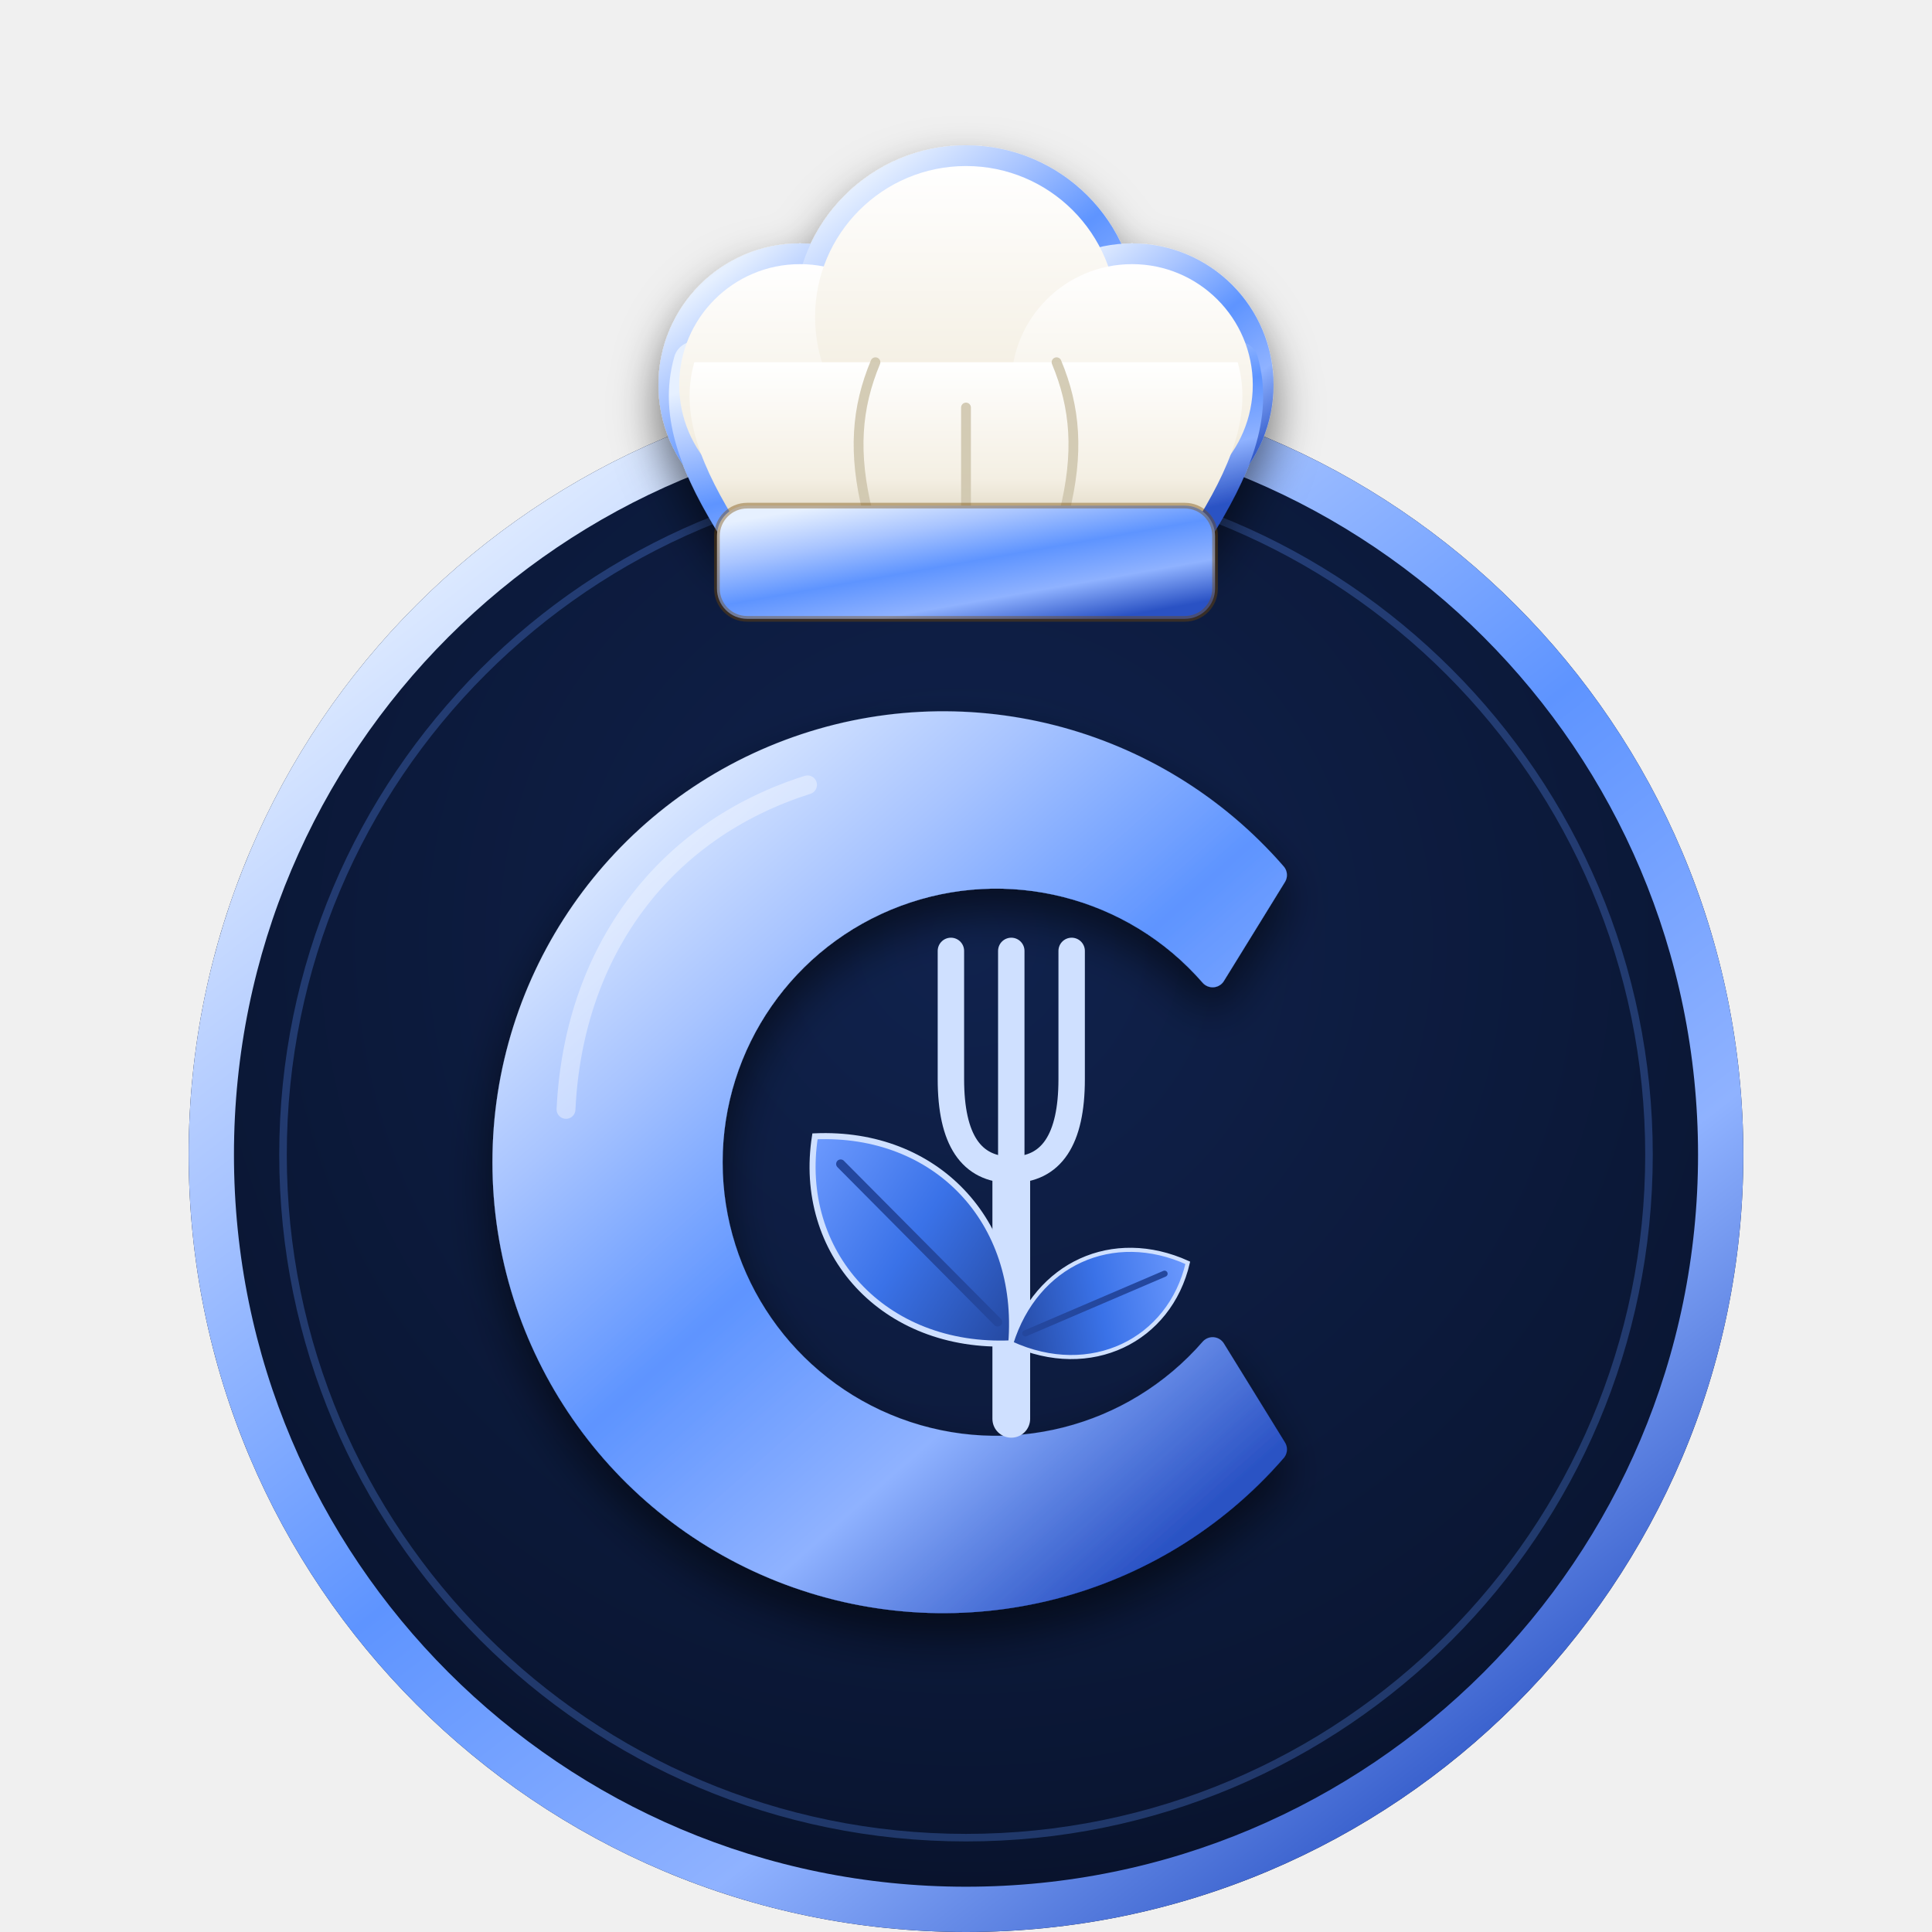
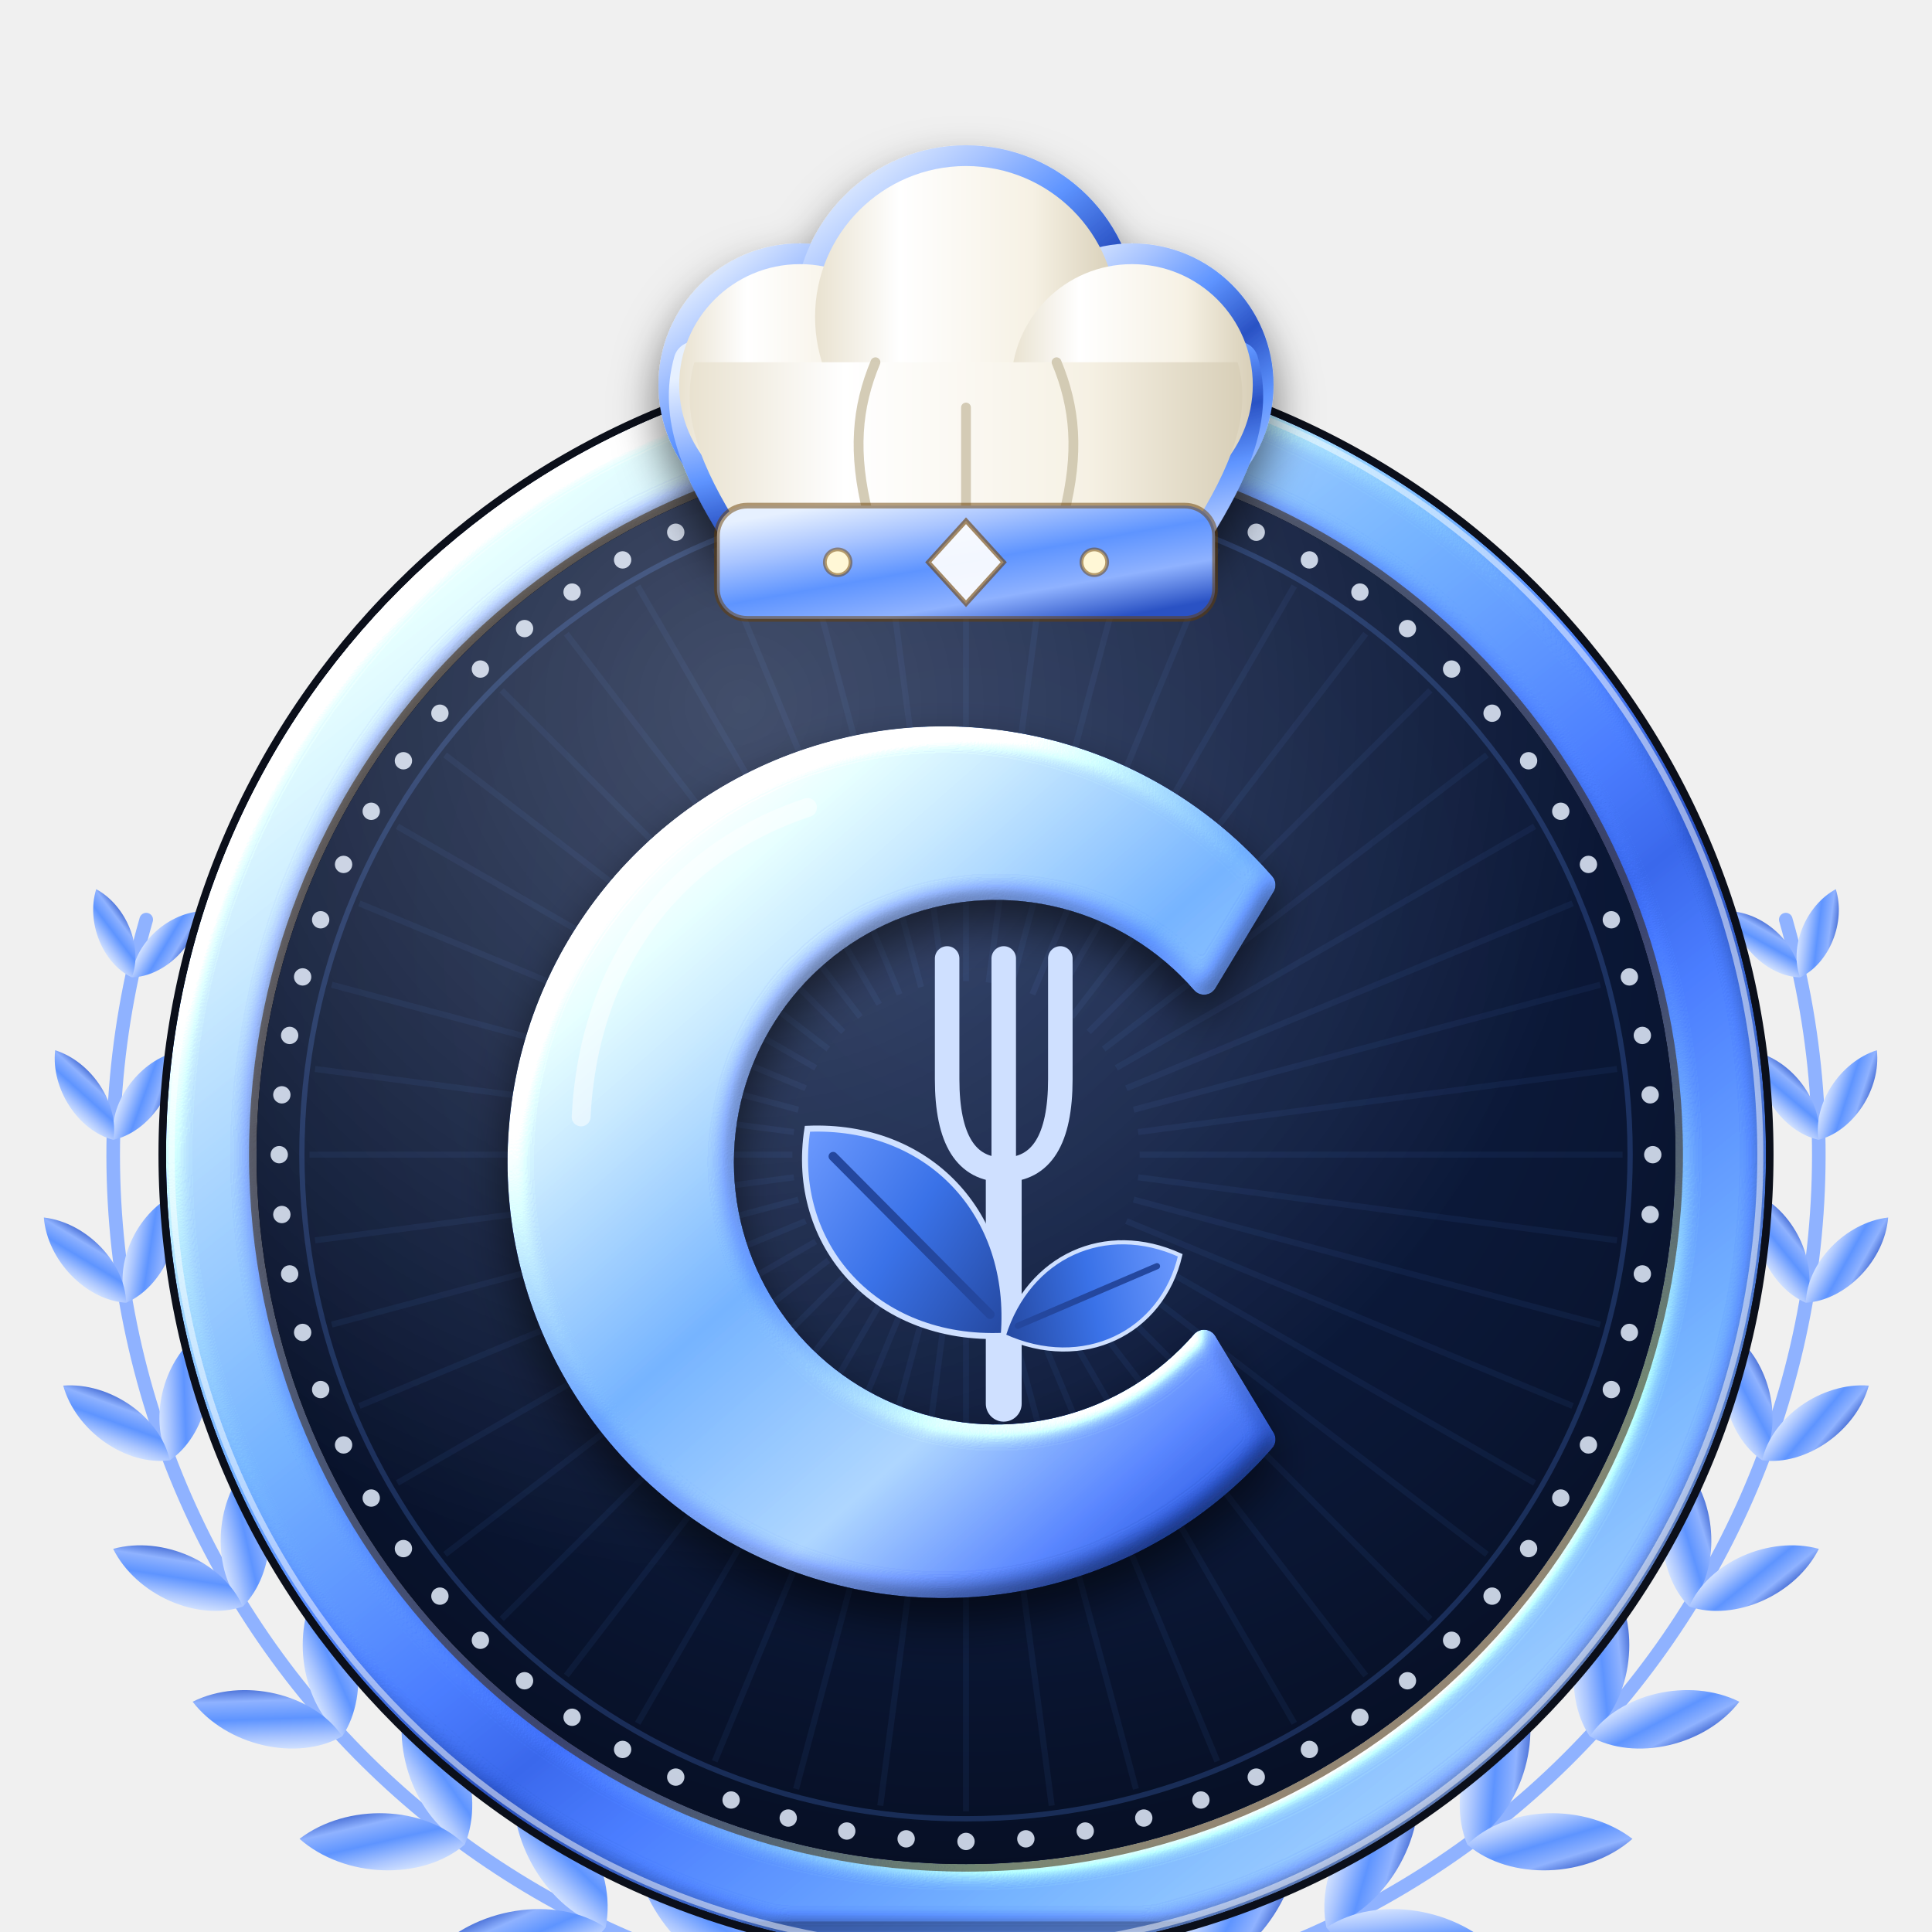
<svg xmlns="http://www.w3.org/2000/svg" width="512" height="512" viewBox="0 0 512 512">
  <defs>
    <linearGradient id="i-zafiro-metal" x1="0.15" y1="0.05" x2="0.85" y2="0.95">
      <stop offset="0.00" stop-color="#E6F0FF" />
      <stop offset="0.25" stop-color="#A8C4FF" />
      <stop offset="0.50" stop-color="#5E94FF" />
      <stop offset="0.75" stop-color="#8FB2FF" />
      <stop offset="1.00" stop-color="#2A52C4" />
    </linearGradient>
    <linearGradient id="i-zafiro-metalOsc" x1="0" y1="0" x2="1" y2="1">
      <stop offset="0.00" stop-color="#6E9BFF" />
      <stop offset="0.50" stop-color="#3A72E8" />
      <stop offset="1.00" stop-color="#24479E" />
    </linearGradient>
-     <radialGradient id="i-zafiro-disco" cx="50%" cy="36%" r="78%">
+     <linearGradient id="i-zafiro-bisel" x1="0.1" y1="0" x2="0.9" y2="1">
+       <stop offset="0.00" stop-color="#E6F0FF" />
+       <stop offset="0.20" stop-color="#A8C4FF" />
+       <stop offset="0.40" stop-color="#5E94FF" />
+       <stop offset="0.60" stop-color="#2A52C4" />
+       <stop offset="0.80" stop-color="#5E94FF" />
+       <stop offset="1.00" stop-color="#A8C4FF" />
+     </linearGradient>
+     <radialGradient id="i-zafiro-disco" cx="50%" cy="34%" r="80%">
      <stop offset="0" stop-color="#10224D" />
-       <stop offset=".72" stop-color="#0A1633" />
+       <stop offset=".62" stop-color="#0A1633" />
      <stop offset="1" stop-color="#040A1A" />
    </radialGradient>
-     <linearGradient id="i-zafiro-gorro" x1="0" y1="0" x2="0" y2="1">
-       <stop offset="0" stop-color="#FFFFFF" />
-       <stop offset=".7" stop-color="#F4EFE3" />
-       <stop offset="1" stop-color="#DDD5C0" />
+     <radialGradient id="i-zafiro-brillo" cx="34%" cy="18%" r="62%">
+       <stop offset="0" stop-color="#FFFFFF" stop-opacity=".22" />
+       <stop offset="1" stop-color="#FFFFFF" stop-opacity="0" />
+     </radialGradient>
+     <linearGradient id="i-zafiro-gorro" x1="0" y1="0" x2="1" y2="0">
+       <stop offset="0" stop-color="#E9E2D0" />
+       <stop offset=".28" stop-color="#FFFFFF" />
+       <stop offset=".72" stop-color="#F6F1E4" />
+       <stop offset="1" stop-color="#D8CFB8" />
    </linearGradient>
    <linearGradient id="i-zafiro-cubierto" x1="0" y1="0" x2="0" y2="1">
      <stop offset="0" stop-color="#FFFBEA" />
      <stop offset="1" stop-color="#CFE0FF" />
    </linearGradient>
    <filter id="i-zafiro-sombra" x="-25%" y="-25%" width="150%" height="150%">
      <feDropShadow dx="0" dy="6" stdDeviation="6" flood-color="#000" flood-opacity=".55" />
    </filter>
+     <filter id="i-zafiro-relieve" x="-8%" y="-8%" width="116%" height="116%" color-interpolation-filters="sRGB">
+       <feGaussianBlur in="SourceAlpha" stdDeviation="2.8" result="b" />
+       <feDiffuseLighting in="b" surfaceScale="6" diffuseConstant="1.1" lighting-color="#FFFFFF" result="d">
+         <feDistantLight azimuth="235" elevation="46" />
+       </feDiffuseLighting>
+       <feComposite in="SourceGraphic" in2="d" operator="arithmetic" k1="1.45" k2="0" k3="0" k4="0" result="sombreado" />
+       <feSpecularLighting in="b" surfaceScale="6" specularConstant="0.95" specularExponent="34" lighting-color="#E6F0FF" result="s">
+         <feDistantLight azimuth="235" elevation="46" />
+       </feSpecularLighting>
+       <feComposite in="s" in2="SourceAlpha" operator="in" result="brillo" />
+       <feComposite in="sombreado" in2="brillo" operator="arithmetic" k1="0" k2="1" k3="0.6" k4="0" result="metal" />
+       <feComposite in="metal" in2="SourceAlpha" operator="in" />
+     </filter>
+     <filter id="i-zafiro-halo" x="-30%" y="-30%" width="160%" height="160%">
+       <feGaussianBlur in="SourceAlpha" stdDeviation="14" result="g" />
+       <feFlood flood-color="#5E94FF" flood-opacity=".55" />
+       <feComposite in2="g" operator="in" />
+       <feMerge>
+         <feMergeNode />
+         <feMergeNode in="SourceGraphic" />
+       </feMerge>
+     </filter>
  </defs>
  <g id="i-zafiro-isotipo">
-     <circle cx="256" cy="306" r="206" fill="url(#i-zafiro-disco)" />
-     <circle cx="256" cy="306" r="200" fill="none" stroke="url(#i-zafiro-metal)" stroke-width="12" />
-     <circle cx="256" cy="306" r="181" fill="none" stroke="#5E94FF" stroke-opacity=".28" stroke-width="2" />
-     <path d="M337.55 231.90 A116 116 0 1 0 337.55 384.10 L321.36 357.86 A76 76 0 1 1 321.36 258.14 Z" fill="url(#i-zafiro-metal)" stroke="url(#i-zafiro-metal)" stroke-width="7" stroke-linejoin="round" filter="url(#i-zafiro-sombra)" />
-     <path d="M150 294 C152 252 176 220 214 208" fill="none" stroke="#FFFFFF" stroke-opacity=".38" stroke-width="5" stroke-linecap="round" />
+     <path d="M224.55 529.80 A226 226 0 0 1 38.75 243.71" fill="none" stroke="#8FB2FF" stroke-width="3.6" stroke-linecap="round" />
+     <path d="M0 0 C12.50 -11.50 36.00 -11.50 50.00 0 C36.00 11.50 12.50 11.50 0 0 Z" transform="translate(201.33 525.29) rotate(-132.00)" fill="url(#i-zafiro-metal)" />
+     <path d="M0 0 C12.50 -11.50 36.00 -11.50 50.00 0 C36.00 11.50 12.50 11.50 0 0 Z" transform="translate(201.33 525.29) rotate(-200.00)" fill="url(#i-zafiro-metal)" />
+     <path d="M0 0 C11.72 -10.79 33.77 -10.79 46.90 0 C33.77 10.79 11.72 10.79 0 0 Z" transform="translate(160.49 510.83) rotate(-121.00)" fill="url(#i-zafiro-metal)" />
+     <path d="M0 0 C11.72 -10.79 33.77 -10.79 46.90 0 C33.77 10.79 11.72 10.79 0 0 Z" transform="translate(160.49 510.83) rotate(-189.00)" fill="url(#i-zafiro-metal)" />
+     <path d="M0 0 C10.95 -10.07 31.54 -10.07 43.80 0 C31.54 10.07 10.95 10.07 0 0 Z" transform="translate(123.16 488.84) rotate(-110.00)" fill="url(#i-zafiro-metal)" />
+     <path d="M0 0 C10.95 -10.07 31.54 -10.07 43.80 0 C31.54 10.07 10.95 10.07 0 0 Z" transform="translate(123.16 488.84) rotate(-178.00)" fill="url(#i-zafiro-metal)" />
+     <path d="M0 0 C10.18 -9.36 29.30 -9.36 40.70 0 C29.30 9.36 10.18 9.36 0 0 Z" transform="translate(90.71 460.13) rotate(-99.00)" fill="url(#i-zafiro-metal)" />
+     <path d="M0 0 C10.18 -9.36 29.30 -9.36 40.70 0 C29.30 9.36 10.18 9.36 0 0 Z" transform="translate(90.71 460.13) rotate(-167.00)" fill="url(#i-zafiro-metal)" />
+     <path d="M0 0 C9.40 -8.65 27.07 -8.65 37.60 0 C27.07 8.65 9.40 8.65 0 0 Z" transform="translate(64.34 425.76) rotate(-88.00)" fill="url(#i-zafiro-metal)" />
+     <path d="M0 0 C9.40 -8.65 27.07 -8.65 37.60 0 C27.07 8.65 9.40 8.65 0 0 Z" transform="translate(64.34 425.76) rotate(-156.00)" fill="url(#i-zafiro-metal)" />
+     <path d="M0 0 C8.63 -7.94 24.84 -7.94 34.50 0 C24.84 7.94 8.63 7.94 0 0 Z" transform="translate(45.01 386.99) rotate(-77.00)" fill="url(#i-zafiro-metal)" />
+     <path d="M0 0 C8.63 -7.94 24.84 -7.94 34.50 0 C24.84 7.94 8.63 7.94 0 0 Z" transform="translate(45.01 386.99) rotate(-145.00)" fill="url(#i-zafiro-metal)" />
+     <path d="M0 0 C7.85 -7.22 22.61 -7.22 31.40 0 C22.61 7.22 7.85 7.22 0 0 Z" transform="translate(33.43 345.24) rotate(-66.00)" fill="url(#i-zafiro-metal)" />
+     <path d="M0 0 C7.85 -7.22 22.61 -7.22 31.40 0 C22.61 7.22 7.85 7.22 0 0 Z" transform="translate(33.43 345.24) rotate(-134.00)" fill="url(#i-zafiro-metal)" />
+     <path d="M0 0 C7.08 -6.51 20.38 -6.51 28.30 0 C20.38 6.51 7.08 6.51 0 0 Z" transform="translate(30.03 302.06) rotate(-55.00)" fill="url(#i-zafiro-metal)" />
+     <path d="M0 0 C7.08 -6.51 20.38 -6.51 28.30 0 C20.38 6.51 7.08 6.51 0 0 Z" transform="translate(30.03 302.06) rotate(-123.00)" fill="url(#i-zafiro-metal)" />
+     <path d="M0 0 C6.30 -5.80 18.14 -5.80 25.20 0 C18.14 5.80 6.30 5.80 0 0 Z" transform="translate(34.94 259.01) rotate(-44.00)" fill="url(#i-zafiro-metal)" />
+     <path d="M0 0 C6.30 -5.80 18.14 -5.80 25.20 0 C18.14 5.80 6.30 5.80 0 0 Z" transform="translate(34.94 259.01) rotate(-112.00)" fill="url(#i-zafiro-metal)" />
+     <path d="M287.45 529.80 A226 226 0 0 0 473.25 243.71" fill="none" stroke="#8FB2FF" stroke-width="3.6" stroke-linecap="round" />
+     <path d="M0 0 C12.50 -11.50 36.00 -11.50 50.00 0 C36.00 11.50 12.50 11.50 0 0 Z" transform="translate(310.67 525.29) rotate(-48.00)" fill="url(#i-zafiro-metal)" />
+     <path d="M0 0 C12.50 -11.50 36.00 -11.50 50.00 0 C36.00 11.50 12.50 11.50 0 0 Z" transform="translate(310.67 525.29) rotate(20.00)" fill="url(#i-zafiro-metal)" />
+     <path d="M0 0 C11.72 -10.79 33.77 -10.79 46.90 0 C33.77 10.79 11.72 10.79 0 0 Z" transform="translate(351.51 510.83) rotate(-59.00)" fill="url(#i-zafiro-metal)" />
+     <path d="M0 0 C11.72 -10.79 33.77 -10.79 46.90 0 C33.77 10.79 11.72 10.79 0 0 Z" transform="translate(351.51 510.83) rotate(9.00)" fill="url(#i-zafiro-metal)" />
+     <path d="M0 0 C10.95 -10.07 31.54 -10.07 43.80 0 C31.54 10.07 10.95 10.07 0 0 Z" transform="translate(388.84 488.84) rotate(-70.00)" fill="url(#i-zafiro-metal)" />
+     <path d="M0 0 C10.95 -10.07 31.54 -10.07 43.80 0 C31.54 10.07 10.95 10.07 0 0 Z" transform="translate(388.84 488.84) rotate(-2.00)" fill="url(#i-zafiro-metal)" />
+     <path d="M0 0 C10.18 -9.36 29.30 -9.36 40.70 0 C29.30 9.36 10.18 9.36 0 0 Z" transform="translate(421.29 460.13) rotate(-81.00)" fill="url(#i-zafiro-metal)" />
+     <path d="M0 0 C10.18 -9.36 29.30 -9.36 40.70 0 C29.30 9.36 10.18 9.36 0 0 Z" transform="translate(421.29 460.13) rotate(-13.00)" fill="url(#i-zafiro-metal)" />
+     <path d="M0 0 C9.40 -8.65 27.07 -8.65 37.60 0 C27.07 8.65 9.40 8.65 0 0 Z" transform="translate(447.66 425.76) rotate(-92.00)" fill="url(#i-zafiro-metal)" />
+     <path d="M0 0 C9.40 -8.65 27.07 -8.65 37.60 0 C27.07 8.65 9.40 8.65 0 0 Z" transform="translate(447.66 425.76) rotate(-24.00)" fill="url(#i-zafiro-metal)" />
+     <path d="M0 0 C8.63 -7.94 24.84 -7.94 34.50 0 C24.84 7.94 8.63 7.94 0 0 Z" transform="translate(466.99 386.99) rotate(-103.00)" fill="url(#i-zafiro-metal)" />
+     <path d="M0 0 C8.63 -7.94 24.84 -7.94 34.50 0 C24.84 7.94 8.63 7.94 0 0 Z" transform="translate(466.99 386.99) rotate(-35.00)" fill="url(#i-zafiro-metal)" />
+     <path d="M0 0 C7.85 -7.22 22.61 -7.22 31.40 0 C22.61 7.22 7.85 7.22 0 0 Z" transform="translate(478.57 345.24) rotate(-114.00)" fill="url(#i-zafiro-metal)" />
+     <path d="M0 0 C7.85 -7.22 22.61 -7.22 31.40 0 C22.61 7.22 7.85 7.22 0 0 Z" transform="translate(478.57 345.24) rotate(-46.00)" fill="url(#i-zafiro-metal)" />
+     <path d="M0 0 C7.08 -6.51 20.38 -6.51 28.30 0 C20.38 6.51 7.08 6.51 0 0 Z" transform="translate(481.97 302.06) rotate(-125.00)" fill="url(#i-zafiro-metal)" />
+     <path d="M0 0 C7.08 -6.51 20.38 -6.51 28.30 0 C20.38 6.51 7.08 6.51 0 0 Z" transform="translate(481.97 302.06) rotate(-57.00)" fill="url(#i-zafiro-metal)" />
+     <path d="M0 0 C6.30 -5.80 18.14 -5.80 25.20 0 C18.14 5.80 6.30 5.80 0 0 Z" transform="translate(477.06 259.01) rotate(-136.00)" fill="url(#i-zafiro-metal)" />
+     <path d="M0 0 C6.30 -5.80 18.14 -5.80 25.20 0 C18.14 5.80 6.30 5.80 0 0 Z" transform="translate(477.06 259.01) rotate(-68.00)" fill="url(#i-zafiro-metal)" />
+     <g>
+       <circle cx="256" cy="306" r="214" fill="#0B0F1A" />
+       <path d="M256 94 a212 212 0 1 0 0.01 0 Z M256 118 a188 188 0 1 1 -0.01 0 Z" fill="url(#i-zafiro-bisel)" fill-rule="evenodd" filter="url(#i-zafiro-relieve)" />
+       <circle cx="256" cy="306" r="210.5" fill="none" stroke="#FFFFFF" stroke-opacity=".5" stroke-width="1.6" />
+       <circle cx="256" cy="306" r="189" fill="none" stroke="#3A2300" stroke-opacity=".55" stroke-width="2" />
+     </g>
+     <circle cx="256" cy="306" r="188" fill="url(#i-zafiro-disco)" />
+     <g stroke="#5E94FF" stroke-opacity=".07" stroke-width="1.6">
+       <line x1="302.00" y1="306.00" x2="430.00" y2="306.00" />
+       <line x1="301.61" y1="300.00" x2="428.51" y2="283.29" />
+       <line x1="300.43" y1="294.09" x2="424.07" y2="260.97" />
+       <line x1="298.50" y1="288.40" x2="416.76" y2="239.41" />
+       <line x1="295.84" y1="283.00" x2="406.69" y2="219.00" />
+       <line x1="292.49" y1="278.00" x2="394.04" y2="200.08" />
+       <line x1="288.53" y1="273.47" x2="379.04" y2="182.96" />
+       <line x1="284.00" y1="269.51" x2="361.92" y2="167.96" />
+       <line x1="279.00" y1="266.16" x2="343.00" y2="155.31" />
+       <line x1="273.60" y1="263.50" x2="322.59" y2="145.24" />
+       <line x1="267.91" y1="261.57" x2="301.03" y2="137.93" />
+       <line x1="262.00" y1="260.39" x2="278.71" y2="133.49" />
+       <line x1="256.00" y1="260.00" x2="256.00" y2="132.00" />
+       <line x1="250.00" y1="260.39" x2="233.29" y2="133.49" />
+       <line x1="244.09" y1="261.57" x2="210.97" y2="137.93" />
+       <line x1="238.40" y1="263.50" x2="189.41" y2="145.24" />
+       <line x1="233.00" y1="266.16" x2="169.00" y2="155.31" />
+       <line x1="228.00" y1="269.51" x2="150.08" y2="167.96" />
+       <line x1="223.47" y1="273.47" x2="132.96" y2="182.96" />
+       <line x1="219.51" y1="278.00" x2="117.96" y2="200.08" />
+       <line x1="216.16" y1="283.00" x2="105.31" y2="219.00" />
+       <line x1="213.50" y1="288.40" x2="95.24" y2="239.41" />
+       <line x1="211.57" y1="294.09" x2="87.93" y2="260.97" />
+       <line x1="210.39" y1="300.00" x2="83.49" y2="283.29" />
+       <line x1="210.00" y1="306.00" x2="82.00" y2="306.00" />
+       <line x1="210.39" y1="312.00" x2="83.49" y2="328.71" />
+       <line x1="211.57" y1="317.91" x2="87.93" y2="351.03" />
+       <line x1="213.50" y1="323.60" x2="95.24" y2="372.59" />
+       <line x1="216.16" y1="329.00" x2="105.31" y2="393.00" />
+       <line x1="219.51" y1="334.00" x2="117.96" y2="411.92" />
+       <line x1="223.47" y1="338.53" x2="132.96" y2="429.04" />
+       <line x1="228.00" y1="342.49" x2="150.08" y2="444.04" />
+       <line x1="233.00" y1="345.84" x2="169.00" y2="456.69" />
+       <line x1="238.40" y1="348.50" x2="189.41" y2="466.76" />
+       <line x1="244.09" y1="350.43" x2="210.97" y2="474.07" />
+       <line x1="250.00" y1="351.61" x2="233.29" y2="478.51" />
+       <line x1="256.00" y1="352.00" x2="256.00" y2="480.00" />
+       <line x1="262.00" y1="351.61" x2="278.71" y2="478.51" />
+       <line x1="267.91" y1="350.43" x2="301.03" y2="474.07" />
+       <line x1="273.60" y1="348.50" x2="322.59" y2="466.76" />
+       <line x1="279.00" y1="345.84" x2="343.00" y2="456.69" />
+       <line x1="284.00" y1="342.49" x2="361.92" y2="444.04" />
+       <line x1="288.53" y1="338.53" x2="379.04" y2="429.04" />
+       <line x1="292.49" y1="334.00" x2="394.04" y2="411.92" />
+       <line x1="295.84" y1="329.00" x2="406.69" y2="393.00" />
+       <line x1="298.50" y1="323.60" x2="416.76" y2="372.59" />
+       <line x1="300.43" y1="317.91" x2="424.07" y2="351.03" />
+       <line x1="301.61" y1="312.00" x2="428.51" y2="328.71" />
+     </g>
+     <circle cx="256" cy="306" r="176" fill="none" stroke="#5E94FF" stroke-opacity=".22" stroke-width="1.4" />
+     <circle cx="438.00" cy="306.00" r="2.3" fill="#E6F0FF" opacity=".85" />
+     <circle cx="437.31" cy="290.14" r="2.3" fill="#E6F0FF" opacity=".85" />
+     <circle cx="435.24" cy="274.40" r="2.3" fill="#E6F0FF" opacity=".85" />
+     <circle cx="431.80" cy="258.89" r="2.3" fill="#E6F0FF" opacity=".85" />
+     <circle cx="427.02" cy="243.75" r="2.3" fill="#E6F0FF" opacity=".85" />
+     <circle cx="420.95" cy="229.08" r="2.3" fill="#E6F0FF" opacity=".85" />
+     <circle cx="413.62" cy="215.00" r="2.3" fill="#E6F0FF" opacity=".85" />
+     <circle cx="405.09" cy="201.61" r="2.3" fill="#E6F0FF" opacity=".85" />
+     <circle cx="395.42" cy="189.01" r="2.3" fill="#E6F0FF" opacity=".85" />
+     <circle cx="384.69" cy="177.31" r="2.3" fill="#E6F0FF" opacity=".85" />
+     <circle cx="372.99" cy="166.58" r="2.3" fill="#E6F0FF" opacity=".85" />
+     <circle cx="360.39" cy="156.91" r="2.3" fill="#E6F0FF" opacity=".85" />
+     <circle cx="347.00" cy="148.38" r="2.3" fill="#E6F0FF" opacity=".85" />
+     <circle cx="332.92" cy="141.05" r="2.3" fill="#E6F0FF" opacity=".85" />
+     <circle cx="318.25" cy="134.98" r="2.3" fill="#E6F0FF" opacity=".85" />
+     <circle cx="303.11" cy="130.20" r="2.3" fill="#E6F0FF" opacity=".85" />
+     <circle cx="287.60" cy="126.76" r="2.3" fill="#E6F0FF" opacity=".85" />
+     <circle cx="271.86" cy="124.69" r="2.3" fill="#E6F0FF" opacity=".85" />
+     <circle cx="256.00" cy="124.00" r="2.3" fill="#E6F0FF" opacity=".85" />
+     <circle cx="240.14" cy="124.69" r="2.3" fill="#E6F0FF" opacity=".85" />
+     <circle cx="224.40" cy="126.76" r="2.3" fill="#E6F0FF" opacity=".85" />
+     <circle cx="208.89" cy="130.20" r="2.3" fill="#E6F0FF" opacity=".85" />
+     <circle cx="193.75" cy="134.98" r="2.3" fill="#E6F0FF" opacity=".85" />
+     <circle cx="179.08" cy="141.05" r="2.3" fill="#E6F0FF" opacity=".85" />
+     <circle cx="165.00" cy="148.38" r="2.3" fill="#E6F0FF" opacity=".85" />
+     <circle cx="151.61" cy="156.91" r="2.3" fill="#E6F0FF" opacity=".85" />
+     <circle cx="139.01" cy="166.58" r="2.3" fill="#E6F0FF" opacity=".85" />
+     <circle cx="127.31" cy="177.31" r="2.3" fill="#E6F0FF" opacity=".85" />
+     <circle cx="116.58" cy="189.01" r="2.3" fill="#E6F0FF" opacity=".85" />
+     <circle cx="106.91" cy="201.61" r="2.3" fill="#E6F0FF" opacity=".85" />
+     <circle cx="98.38" cy="215.00" r="2.3" fill="#E6F0FF" opacity=".85" />
+     <circle cx="91.05" cy="229.08" r="2.3" fill="#E6F0FF" opacity=".85" />
+     <circle cx="84.98" cy="243.75" r="2.3" fill="#E6F0FF" opacity=".85" />
+     <circle cx="80.20" cy="258.89" r="2.3" fill="#E6F0FF" opacity=".85" />
+     <circle cx="76.76" cy="274.40" r="2.3" fill="#E6F0FF" opacity=".85" />
+     <circle cx="74.69" cy="290.14" r="2.3" fill="#E6F0FF" opacity=".85" />
+     <circle cx="74.00" cy="306.00" r="2.3" fill="#E6F0FF" opacity=".85" />
+     <circle cx="74.69" cy="321.86" r="2.3" fill="#E6F0FF" opacity=".85" />
+     <circle cx="76.76" cy="337.60" r="2.3" fill="#E6F0FF" opacity=".85" />
+     <circle cx="80.20" cy="353.11" r="2.3" fill="#E6F0FF" opacity=".85" />
+     <circle cx="84.98" cy="368.25" r="2.3" fill="#E6F0FF" opacity=".85" />
+     <circle cx="91.05" cy="382.92" r="2.3" fill="#E6F0FF" opacity=".85" />
+     <circle cx="98.38" cy="397.00" r="2.3" fill="#E6F0FF" opacity=".85" />
+     <circle cx="106.91" cy="410.39" r="2.3" fill="#E6F0FF" opacity=".85" />
+     <circle cx="116.58" cy="422.99" r="2.3" fill="#E6F0FF" opacity=".85" />
+     <circle cx="127.31" cy="434.69" r="2.3" fill="#E6F0FF" opacity=".85" />
+     <circle cx="139.01" cy="445.42" r="2.3" fill="#E6F0FF" opacity=".85" />
+     <circle cx="151.61" cy="455.09" r="2.3" fill="#E6F0FF" opacity=".85" />
+     <circle cx="165.00" cy="463.62" r="2.3" fill="#E6F0FF" opacity=".85" />
+     <circle cx="179.08" cy="470.95" r="2.3" fill="#E6F0FF" opacity=".85" />
+     <circle cx="193.75" cy="477.02" r="2.3" fill="#E6F0FF" opacity=".85" />
+     <circle cx="208.89" cy="481.80" r="2.3" fill="#E6F0FF" opacity=".85" />
+     <circle cx="224.40" cy="485.24" r="2.3" fill="#E6F0FF" opacity=".85" />
+     <circle cx="240.14" cy="487.31" r="2.3" fill="#E6F0FF" opacity=".85" />
+     <circle cx="256.00" cy="488.00" r="2.3" fill="#E6F0FF" opacity=".85" />
+     <circle cx="271.86" cy="487.31" r="2.3" fill="#E6F0FF" opacity=".85" />
+     <circle cx="287.60" cy="485.24" r="2.3" fill="#E6F0FF" opacity=".85" />
+     <circle cx="303.11" cy="481.80" r="2.3" fill="#E6F0FF" opacity=".85" />
+     <circle cx="318.25" cy="477.02" r="2.3" fill="#E6F0FF" opacity=".85" />
+     <circle cx="332.92" cy="470.95" r="2.3" fill="#E6F0FF" opacity=".85" />
+     <circle cx="347.00" cy="463.62" r="2.3" fill="#E6F0FF" opacity=".85" />
+     <circle cx="360.39" cy="455.09" r="2.3" fill="#E6F0FF" opacity=".85" />
+     <circle cx="372.99" cy="445.42" r="2.3" fill="#E6F0FF" opacity=".85" />
+     <circle cx="384.69" cy="434.69" r="2.3" fill="#E6F0FF" opacity=".85" />
+     <circle cx="395.42" cy="422.99" r="2.3" fill="#E6F0FF" opacity=".85" />
+     <circle cx="405.09" cy="410.39" r="2.3" fill="#E6F0FF" opacity=".85" />
+     <circle cx="413.62" cy="397.00" r="2.3" fill="#E6F0FF" opacity=".85" />
+     <circle cx="420.95" cy="382.92" r="2.3" fill="#E6F0FF" opacity=".85" />
+     <circle cx="427.02" cy="368.25" r="2.3" fill="#E6F0FF" opacity=".85" />
+     <circle cx="431.80" cy="353.11" r="2.3" fill="#E6F0FF" opacity=".85" />
+     <circle cx="435.24" cy="337.60" r="2.3" fill="#E6F0FF" opacity=".85" />
+     <circle cx="437.31" cy="321.86" r="2.3" fill="#E6F0FF" opacity=".85" />
+     <circle cx="256" cy="306" r="188" fill="url(#i-zafiro-brillo)" />
+     <g filter="url(#i-zafiro-sombra)">
+       <path d="M334.53 234.52 A112 112 0 1 0 334.53 381.48 L319.09 355.89 A73 73 0 1 1 319.09 260.11 Z" fill="url(#i-zafiro-metal)" stroke="url(#i-zafiro-metal)" stroke-width="7" stroke-linejoin="round" filter="url(#i-zafiro-relieve)" />
+     </g>
+     <path d="M154 296 C156 256 178 226 214 214" fill="none" stroke="#FFFFFF" stroke-opacity=".5" stroke-width="5" stroke-linecap="round" />
    <g fill="none" stroke="#CFE0FF" stroke-linecap="round" stroke-linejoin="round">
-       <path d="M252 252 V286 Q252 310 268 310 Q284 310 284 286 V252" stroke-width="7" />
-       <path d="M268 252 V310" stroke-width="7" />
-       <path d="M268 310 V376" stroke-width="10" />
-     </g>
-     <g transform="translate(268 356) rotate(-6) scale(1)">
+       <path d="M251 254 V286 Q251 310 266 310 Q281 310 281 286 V254" stroke-width="6.5" />
+       <path d="M266 254 V310" stroke-width="6.5" />
+       <path d="M266 310 V372" stroke-width="9.5" />
+     </g>
+     <g transform="translate(266 354) rotate(-6) scale(1)">
      <path d="M0 0 C-34 -2 -54 -30 -46 -60 C-14 -58 6 -32 0 0 Z" fill="url(#i-zafiro-metalOsc)" stroke="#CFE0FF" stroke-width="1.6" />
      <path d="M-40 -52 L-3 -6" stroke="#24479E" stroke-width="2.4" stroke-linecap="round" />
    </g>
-     <g transform="translate(268 356) rotate(28) scale(-0.68 0.68)">
+     <g transform="translate(266 354) rotate(28) scale(-0.68 0.68)">
      <path d="M0 0 C-34 -2 -54 -30 -46 -60 C-14 -58 6 -32 0 0 Z" fill="url(#i-zafiro-metalOsc)" stroke="#CFE0FF" stroke-width="1.6" />
      <path d="M-40 -52 L-3 -6" stroke="#24479E" stroke-width="2.4" stroke-linecap="round" />
    </g>
    <g filter="url(#i-zafiro-sombra)">
-       <g fill="url(#i-zafiro-metal)" stroke="url(#i-zafiro-metal)" stroke-width="11" stroke-linejoin="round">
+       <g fill="url(#i-zafiro-bisel)" stroke="url(#i-zafiro-bisel)" stroke-width="11" stroke-linejoin="round">
        <circle cx="212" cy="102" r="32" />
        <circle cx="256" cy="84" r="40" />
        <circle cx="300" cy="102" r="32" />
        <path d="M196 140 C186 124 180 110 184 96 L328 96 C332 110 326 124 316 140 Z" />
      </g>
    </g>
    <g fill="url(#i-zafiro-gorro)">
      <circle cx="212" cy="102" r="32" />
      <circle cx="256" cy="84" r="40" />
      <circle cx="300" cy="102" r="32" />
      <path d="M196 140 C186 124 180 110 184 96 L328 96 C332 110 326 124 316 140 Z" />
    </g>
    <g fill="none" stroke="#CFC6AE" stroke-width="2.6" stroke-linecap="round" opacity=".9">
      <path d="M230 136 C226 120 227 108 232 96" />
      <path d="M282 136 C286 120 285 108 280 96" />
      <path d="M256 134 V108" />
    </g>
-     <rect x="190" y="134" width="132" height="30" rx="8" fill="url(#i-zafiro-metal)" stroke="#7A4A00" stroke-opacity=".4" stroke-width="1.5" />
+     <rect x="190" y="134" width="132" height="30" rx="8" fill="url(#i-zafiro-metal)" stroke="#6B3F00" stroke-opacity=".5" stroke-width="1.5" />
+     <path d="M256 138 L266 149 L256 160 L246 149 Z" fill="#FFFFFF" fill-opacity=".92" stroke="#6B3F00" stroke-opacity=".6" stroke-width="1.2" />
+     <circle cx="222" cy="149" r="3.4" fill="#FFF7D6" stroke="#6B3F00" stroke-opacity=".5" stroke-width="1" />
+     <circle cx="290" cy="149" r="3.4" fill="#FFF7D6" stroke="#6B3F00" stroke-opacity=".5" stroke-width="1" />
  </g>
</svg>
